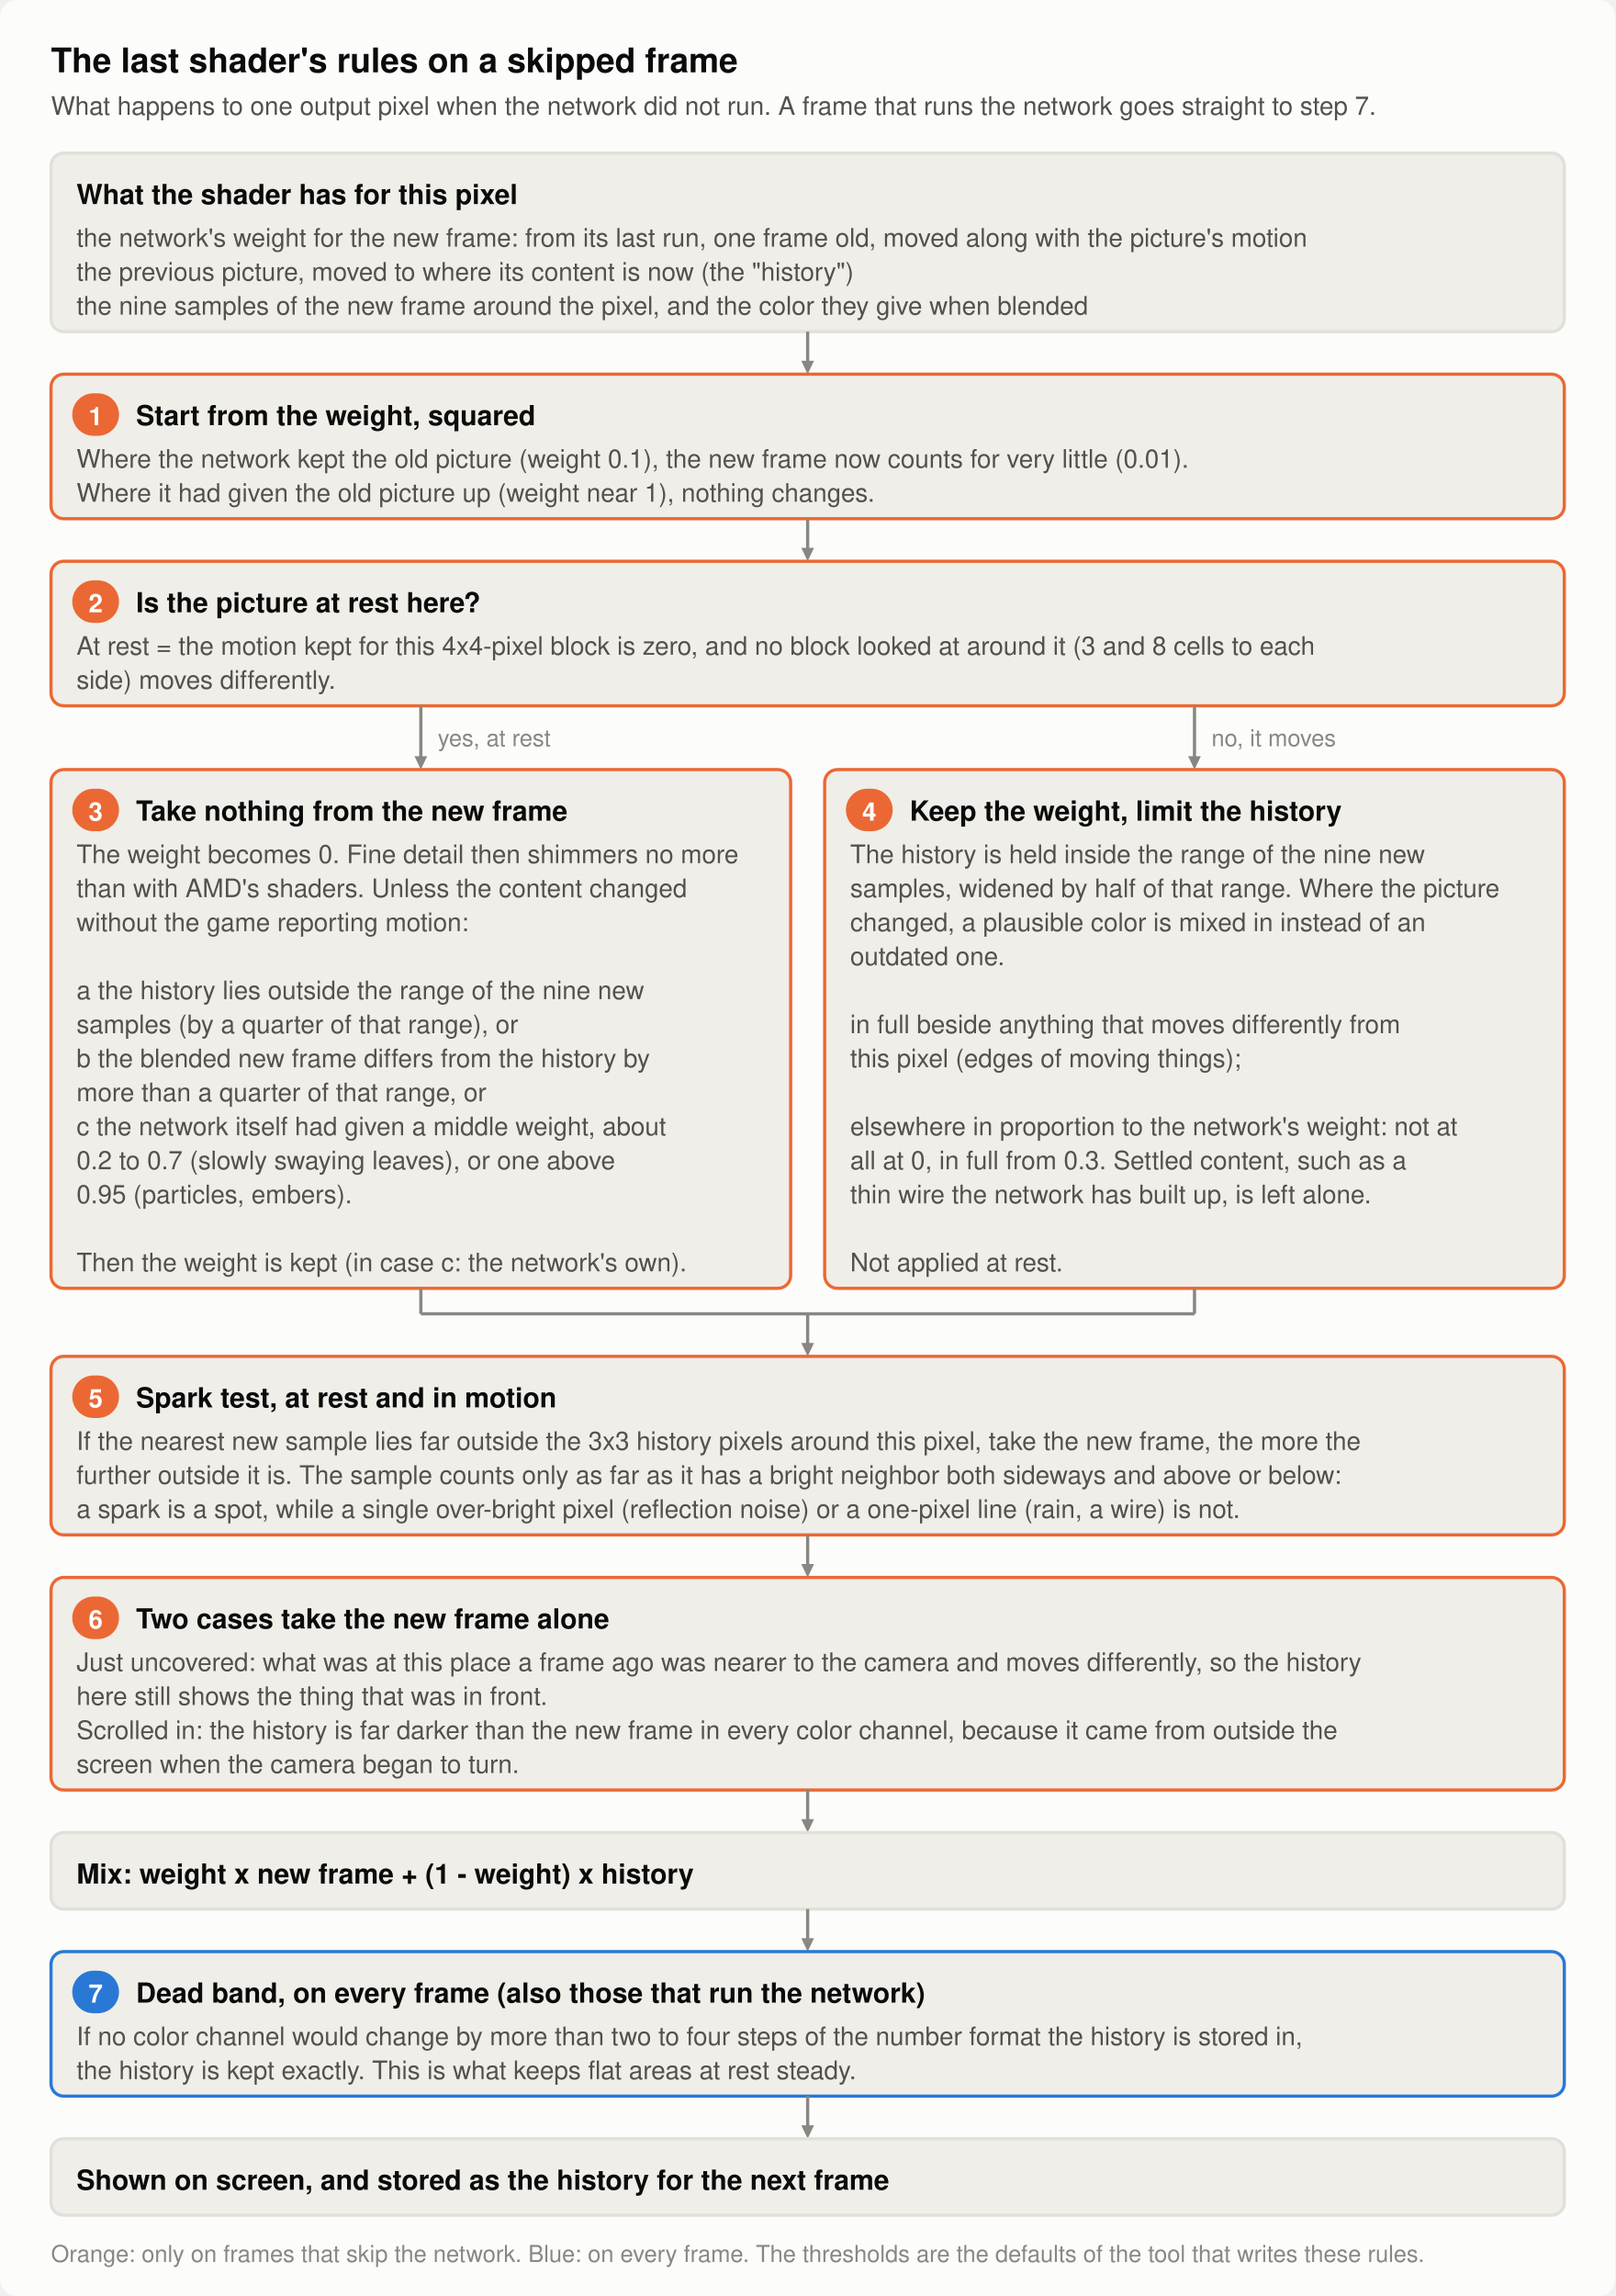
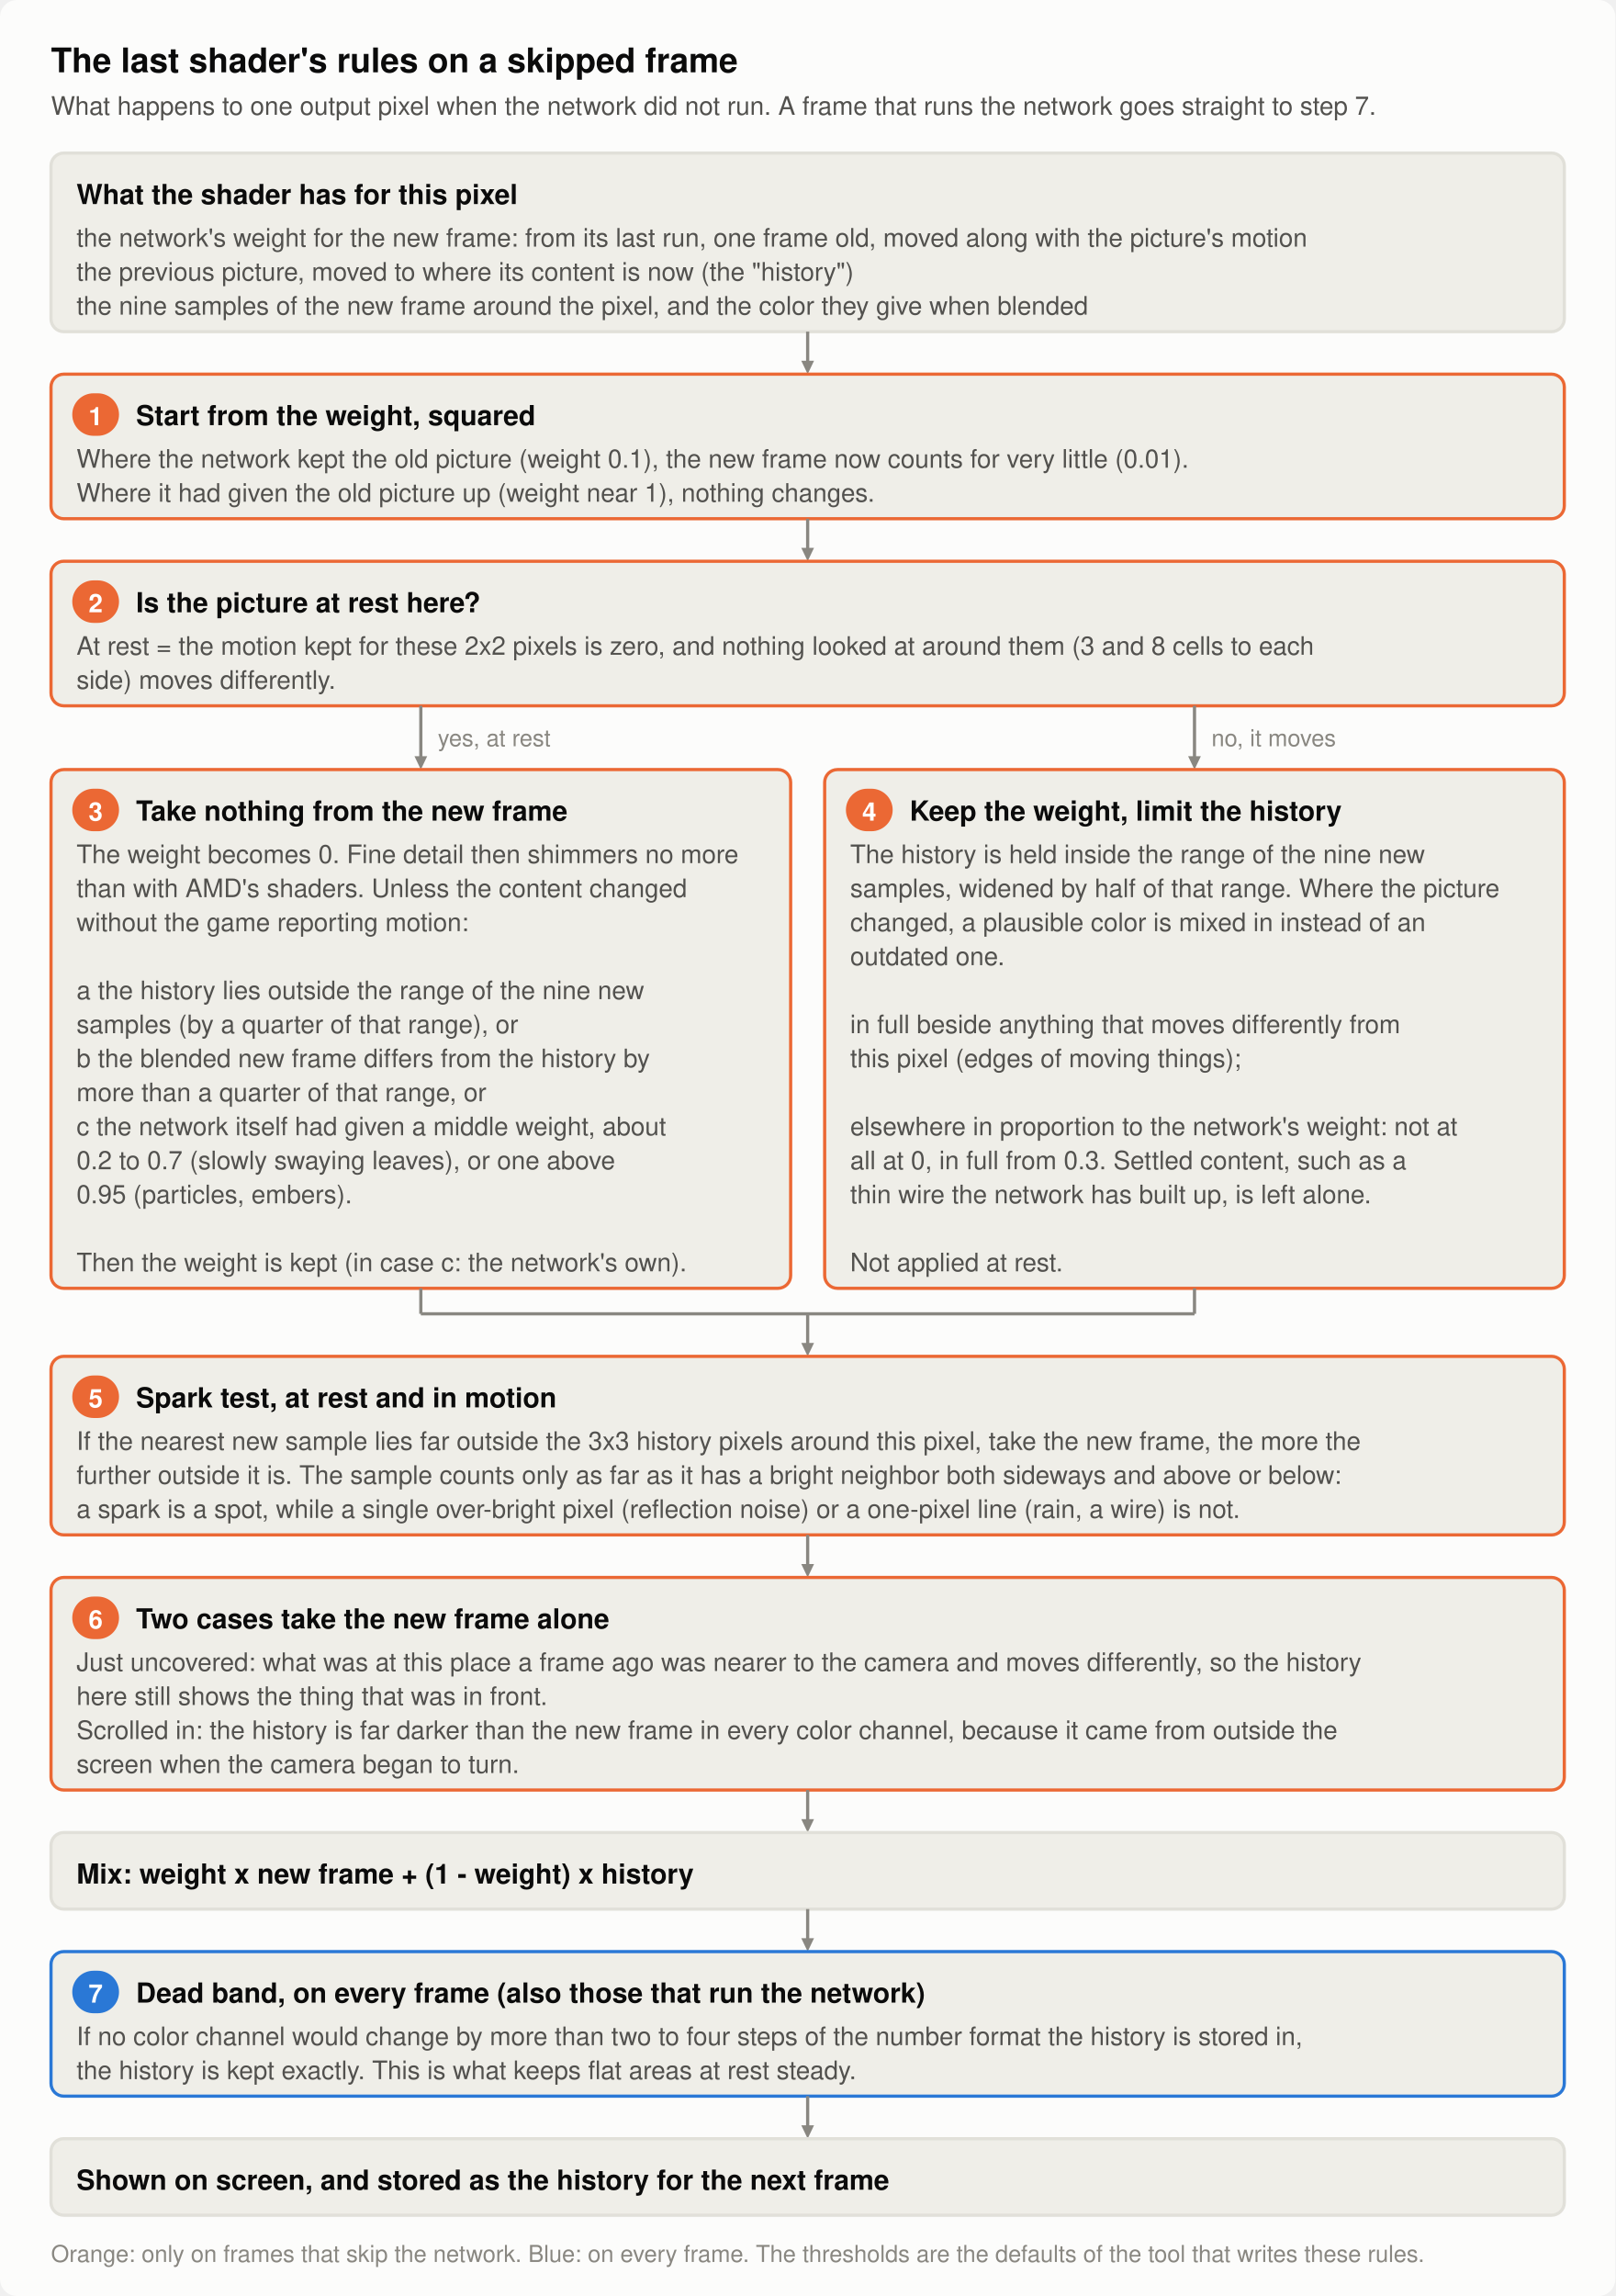
<svg xmlns="http://www.w3.org/2000/svg" width="760" height="1080" viewBox="0 0 760 1080" role="img" aria-label="Flow chart: what the lossy DLL's last shader does with one output pixel on a frame that skips the neural network. It starts from the network's weight for the new frame, kept from the network's last run and moved along with the picture, and squares it. Then it asks whether the picture is at rest at this pixel. At rest the weight becomes zero, so nothing is taken from the new frame, unless one of three things says the content changed without the game reporting motion: the previous picture lies outside the range of the nine new samples around the pixel, the new frame differs from it by more than a quarter of that range, or the network itself had given the pixel a middle or a very high weight. In motion the weight is kept and the previous picture is limited to the range of the nine new samples. Next, at rest and in motion, a spark test: a new sample far outside the previous picture around the pixel is taken, as far as it has a bright neighbor both sideways and above or below. Two cases then take the new frame alone: a pixel that was hidden a frame ago behind something nearer that moves differently, and one whose previous picture scrolled in from outside the screen. The pixel is mixed from the new frame and the previous picture with the resulting weight. Last, on every frame, a change smaller than two to four steps of the stored number format is dropped.">
  <rect x="0.0" y="0.0" width="760.0" height="1080.0" rx="8" fill="#fcfcfb" />
  <text x="24.0" y="34.0" font-family="-apple-system, 'Segoe UI', Helvetica, Arial, sans-serif" font-size="16" font-weight="600" text-anchor="start" fill="#0b0b0b">The last shader's rules on a skipped frame</text>
  <text x="24.0" y="54.0" font-family="-apple-system, 'Segoe UI', Helvetica, Arial, sans-serif" font-size="12" text-anchor="start" fill="#52514e">What happens to one output pixel when the network did not run. A frame that runs the network goes straight to step 7.</text>
  <rect x="24.0" y="72.0" width="712.0" height="84.0" rx="6" fill="#efeee8" stroke="#e1e0d9" stroke-width="1.5" />
  <text x="36.0" y="96.0" font-family="-apple-system, 'Segoe UI', Helvetica, Arial, sans-serif" font-size="13" font-weight="600" text-anchor="start" fill="#0b0b0b">What the shader has for this pixel</text>
  <text x="36.0" y="116.0" font-family="-apple-system, 'Segoe UI', Helvetica, Arial, sans-serif" font-size="12" text-anchor="start" fill="#52514e">the network's weight for the new frame: from its last run, one frame old, moved along with the picture's motion</text>
  <text x="36.0" y="132.0" font-family="-apple-system, 'Segoe UI', Helvetica, Arial, sans-serif" font-size="12" text-anchor="start" fill="#52514e">the previous picture, moved to where its content is now (the "history")</text>
  <text x="36.0" y="148.0" font-family="-apple-system, 'Segoe UI', Helvetica, Arial, sans-serif" font-size="12" text-anchor="start" fill="#52514e">the nine samples of the new frame around the pixel, and the color they give when blended</text>
  <line x1="380.0" y1="156.0" x2="380.0" y2="172.0" stroke="#898781" stroke-width="1.5" />
  <polygon points="380.0,176.0 377.0,169.7 383.0,169.7" fill="#898781" />
  <rect x="24.0" y="176.0" width="712.0" height="68.0" rx="6" fill="#efeee8" stroke="#eb6834" stroke-width="1.5" />
  <rect x="34.0" y="185.0" width="22.0" height="20.0" rx="10" fill="#eb6834" />
  <text x="45.0" y="200.0" font-family="-apple-system, 'Segoe UI', Helvetica, Arial, sans-serif" font-size="12" font-weight="600" text-anchor="middle" fill="#ffffff">1</text>
  <text x="64.0" y="200.0" font-family="-apple-system, 'Segoe UI', Helvetica, Arial, sans-serif" font-size="13" font-weight="600" text-anchor="start" fill="#0b0b0b">Start from the weight, squared</text>
  <text x="36.0" y="220.0" font-family="-apple-system, 'Segoe UI', Helvetica, Arial, sans-serif" font-size="12" text-anchor="start" fill="#52514e">Where the network kept the old picture (weight 0.1), the new frame now counts for very little (0.01).</text>
  <text x="36.0" y="236.0" font-family="-apple-system, 'Segoe UI', Helvetica, Arial, sans-serif" font-size="12" text-anchor="start" fill="#52514e">Where it had given the old picture up (weight near 1), nothing changes.</text>
  <line x1="380.0" y1="244.0" x2="380.0" y2="260.0" stroke="#898781" stroke-width="1.5" />
  <polygon points="380.0,264.0 377.0,257.7 383.0,257.7" fill="#898781" />
  <rect x="24.0" y="264.0" width="712.0" height="68.0" rx="6" fill="#efeee8" stroke="#eb6834" stroke-width="1.5" />
  <rect x="34.0" y="273.0" width="22.0" height="20.0" rx="10" fill="#eb6834" />
  <text x="45.0" y="288.0" font-family="-apple-system, 'Segoe UI', Helvetica, Arial, sans-serif" font-size="12" font-weight="600" text-anchor="middle" fill="#ffffff">2</text>
  <text x="64.0" y="288.0" font-family="-apple-system, 'Segoe UI', Helvetica, Arial, sans-serif" font-size="13" font-weight="600" text-anchor="start" fill="#0b0b0b">Is the picture at rest here?</text>
-   <text x="36.0" y="308.0" font-family="-apple-system, 'Segoe UI', Helvetica, Arial, sans-serif" font-size="12" text-anchor="start" fill="#52514e">At rest = the motion kept for this 4x4-pixel block is zero, and no block looked at around it (3 and 8 cells to each</text>
+   <text x="36.0" y="308.0" font-family="-apple-system, 'Segoe UI', Helvetica, Arial, sans-serif" font-size="12" text-anchor="start" fill="#52514e">At rest = the motion kept for these 2x2 pixels is zero, and nothing looked at around them (3 and 8 cells to each</text>
  <text x="36.0" y="324.0" font-family="-apple-system, 'Segoe UI', Helvetica, Arial, sans-serif" font-size="12" text-anchor="start" fill="#52514e">side) moves differently.</text>
  <line x1="198.0" y1="332.0" x2="198.0" y2="358.0" stroke="#898781" stroke-width="1.5" />
  <polygon points="198.0,362.0 195.0,355.7 201.0,355.7" fill="#898781" />
  <line x1="562.0" y1="332.0" x2="562.0" y2="358.0" stroke="#898781" stroke-width="1.5" />
  <polygon points="562.0,362.0 559.0,355.7 565.0,355.7" fill="#898781" />
  <text x="206.0" y="351.0" font-family="-apple-system, 'Segoe UI', Helvetica, Arial, sans-serif" font-size="11" text-anchor="start" fill="#898781">yes, at rest</text>
  <text x="570.0" y="351.0" font-family="-apple-system, 'Segoe UI', Helvetica, Arial, sans-serif" font-size="11" text-anchor="start" fill="#898781">no, it moves</text>
  <rect x="24.0" y="362.0" width="348.0" height="244.0" rx="6" fill="#efeee8" stroke="#eb6834" stroke-width="1.5" />
  <rect x="34.0" y="371.0" width="22.0" height="20.0" rx="10" fill="#eb6834" />
  <text x="45.0" y="386.0" font-family="-apple-system, 'Segoe UI', Helvetica, Arial, sans-serif" font-size="12" font-weight="600" text-anchor="middle" fill="#ffffff">3</text>
  <text x="64.0" y="386.0" font-family="-apple-system, 'Segoe UI', Helvetica, Arial, sans-serif" font-size="13" font-weight="600" text-anchor="start" fill="#0b0b0b">Take nothing from the new frame</text>
  <text x="36.0" y="406.0" font-family="-apple-system, 'Segoe UI', Helvetica, Arial, sans-serif" font-size="12" text-anchor="start" fill="#52514e">The weight becomes 0. Fine detail then shimmers no more</text>
  <text x="36.0" y="422.0" font-family="-apple-system, 'Segoe UI', Helvetica, Arial, sans-serif" font-size="12" text-anchor="start" fill="#52514e">than with AMD's shaders. Unless the content changed</text>
  <text x="36.0" y="438.0" font-family="-apple-system, 'Segoe UI', Helvetica, Arial, sans-serif" font-size="12" text-anchor="start" fill="#52514e">without the game reporting motion:</text>
  <text x="36.0" y="454.0" font-family="-apple-system, 'Segoe UI', Helvetica, Arial, sans-serif" font-size="12" text-anchor="start" fill="#52514e" />
  <text x="36.0" y="470.0" font-family="-apple-system, 'Segoe UI', Helvetica, Arial, sans-serif" font-size="12" text-anchor="start" fill="#52514e">  a  the history lies outside the range of the nine new</text>
  <text x="36.0" y="486.0" font-family="-apple-system, 'Segoe UI', Helvetica, Arial, sans-serif" font-size="12" text-anchor="start" fill="#52514e">      samples (by a quarter of that range), or</text>
  <text x="36.0" y="502.0" font-family="-apple-system, 'Segoe UI', Helvetica, Arial, sans-serif" font-size="12" text-anchor="start" fill="#52514e">  b  the blended new frame differs from the history by</text>
  <text x="36.0" y="518.0" font-family="-apple-system, 'Segoe UI', Helvetica, Arial, sans-serif" font-size="12" text-anchor="start" fill="#52514e">      more than a quarter of that range, or</text>
  <text x="36.0" y="534.0" font-family="-apple-system, 'Segoe UI', Helvetica, Arial, sans-serif" font-size="12" text-anchor="start" fill="#52514e">  c  the network itself had given a middle weight, about</text>
  <text x="36.0" y="550.0" font-family="-apple-system, 'Segoe UI', Helvetica, Arial, sans-serif" font-size="12" text-anchor="start" fill="#52514e">      0.2 to 0.7 (slowly swaying leaves), or one above</text>
  <text x="36.0" y="566.0" font-family="-apple-system, 'Segoe UI', Helvetica, Arial, sans-serif" font-size="12" text-anchor="start" fill="#52514e">      0.95 (particles, embers).</text>
  <text x="36.0" y="582.0" font-family="-apple-system, 'Segoe UI', Helvetica, Arial, sans-serif" font-size="12" text-anchor="start" fill="#52514e" />
  <text x="36.0" y="598.0" font-family="-apple-system, 'Segoe UI', Helvetica, Arial, sans-serif" font-size="12" text-anchor="start" fill="#52514e">Then the weight is kept (in case c: the network's own).</text>
  <rect x="388.0" y="362.0" width="348.0" height="244.0" rx="6" fill="#efeee8" stroke="#eb6834" stroke-width="1.5" />
  <rect x="398.0" y="371.0" width="22.0" height="20.0" rx="10" fill="#eb6834" />
  <text x="409.0" y="386.0" font-family="-apple-system, 'Segoe UI', Helvetica, Arial, sans-serif" font-size="12" font-weight="600" text-anchor="middle" fill="#ffffff">4</text>
  <text x="428.0" y="386.0" font-family="-apple-system, 'Segoe UI', Helvetica, Arial, sans-serif" font-size="13" font-weight="600" text-anchor="start" fill="#0b0b0b">Keep the weight, limit the history</text>
  <text x="400.0" y="406.0" font-family="-apple-system, 'Segoe UI', Helvetica, Arial, sans-serif" font-size="12" text-anchor="start" fill="#52514e">The history is held inside the range of the nine new</text>
  <text x="400.0" y="422.0" font-family="-apple-system, 'Segoe UI', Helvetica, Arial, sans-serif" font-size="12" text-anchor="start" fill="#52514e">samples, widened by half of that range. Where the picture</text>
  <text x="400.0" y="438.0" font-family="-apple-system, 'Segoe UI', Helvetica, Arial, sans-serif" font-size="12" text-anchor="start" fill="#52514e">changed, a plausible color is mixed in instead of an</text>
  <text x="400.0" y="454.0" font-family="-apple-system, 'Segoe UI', Helvetica, Arial, sans-serif" font-size="12" text-anchor="start" fill="#52514e">outdated one.</text>
  <text x="400.0" y="470.0" font-family="-apple-system, 'Segoe UI', Helvetica, Arial, sans-serif" font-size="12" text-anchor="start" fill="#52514e" />
  <text x="400.0" y="486.0" font-family="-apple-system, 'Segoe UI', Helvetica, Arial, sans-serif" font-size="12" text-anchor="start" fill="#52514e">  in full beside anything that moves differently from</text>
  <text x="400.0" y="502.0" font-family="-apple-system, 'Segoe UI', Helvetica, Arial, sans-serif" font-size="12" text-anchor="start" fill="#52514e">  this pixel (edges of moving things);</text>
  <text x="400.0" y="518.0" font-family="-apple-system, 'Segoe UI', Helvetica, Arial, sans-serif" font-size="12" text-anchor="start" fill="#52514e" />
  <text x="400.0" y="534.0" font-family="-apple-system, 'Segoe UI', Helvetica, Arial, sans-serif" font-size="12" text-anchor="start" fill="#52514e">  elsewhere in proportion to the network's weight: not at</text>
  <text x="400.0" y="550.0" font-family="-apple-system, 'Segoe UI', Helvetica, Arial, sans-serif" font-size="12" text-anchor="start" fill="#52514e">  all at 0, in full from 0.3. Settled content, such as a</text>
  <text x="400.0" y="566.0" font-family="-apple-system, 'Segoe UI', Helvetica, Arial, sans-serif" font-size="12" text-anchor="start" fill="#52514e">  thin wire the network has built up, is left alone.</text>
  <text x="400.0" y="582.0" font-family="-apple-system, 'Segoe UI', Helvetica, Arial, sans-serif" font-size="12" text-anchor="start" fill="#52514e" />
  <text x="400.0" y="598.0" font-family="-apple-system, 'Segoe UI', Helvetica, Arial, sans-serif" font-size="12" text-anchor="start" fill="#52514e">Not applied at rest.</text>
  <line x1="198.0" y1="606.0" x2="198.0" y2="618.0" stroke="#898781" stroke-width="1.5" />
  <line x1="562.0" y1="606.0" x2="562.0" y2="618.0" stroke="#898781" stroke-width="1.5" />
  <line x1="198.0" y1="618.0" x2="562.0" y2="618.0" stroke="#898781" stroke-width="1.5" />
  <line x1="380.0" y1="618.0" x2="380.0" y2="634.0" stroke="#898781" stroke-width="1.5" />
  <polygon points="380.0,638.0 377.0,631.7 383.0,631.7" fill="#898781" />
  <rect x="24.0" y="638.0" width="712.0" height="84.0" rx="6" fill="#efeee8" stroke="#eb6834" stroke-width="1.5" />
  <rect x="34.0" y="647.0" width="22.0" height="20.0" rx="10" fill="#eb6834" />
  <text x="45.0" y="662.0" font-family="-apple-system, 'Segoe UI', Helvetica, Arial, sans-serif" font-size="12" font-weight="600" text-anchor="middle" fill="#ffffff">5</text>
  <text x="64.0" y="662.0" font-family="-apple-system, 'Segoe UI', Helvetica, Arial, sans-serif" font-size="13" font-weight="600" text-anchor="start" fill="#0b0b0b">Spark test, at rest and in motion</text>
  <text x="36.0" y="682.0" font-family="-apple-system, 'Segoe UI', Helvetica, Arial, sans-serif" font-size="12" text-anchor="start" fill="#52514e">If the nearest new sample lies far outside the 3x3 history pixels around this pixel, take the new frame, the more the</text>
  <text x="36.0" y="698.0" font-family="-apple-system, 'Segoe UI', Helvetica, Arial, sans-serif" font-size="12" text-anchor="start" fill="#52514e">further outside it is. The sample counts only as far as it has a bright neighbor both sideways and above or below:</text>
  <text x="36.0" y="714.0" font-family="-apple-system, 'Segoe UI', Helvetica, Arial, sans-serif" font-size="12" text-anchor="start" fill="#52514e">a spark is a spot, while a single over-bright pixel (reflection noise) or a one-pixel line (rain, a wire) is not.</text>
  <line x1="380.0" y1="722.0" x2="380.0" y2="738.0" stroke="#898781" stroke-width="1.5" />
  <polygon points="380.0,742.0 377.0,735.7 383.0,735.7" fill="#898781" />
  <rect x="24.0" y="742.0" width="712.0" height="100.0" rx="6" fill="#efeee8" stroke="#eb6834" stroke-width="1.5" />
  <rect x="34.0" y="751.0" width="22.0" height="20.0" rx="10" fill="#eb6834" />
  <text x="45.0" y="766.0" font-family="-apple-system, 'Segoe UI', Helvetica, Arial, sans-serif" font-size="12" font-weight="600" text-anchor="middle" fill="#ffffff">6</text>
  <text x="64.0" y="766.0" font-family="-apple-system, 'Segoe UI', Helvetica, Arial, sans-serif" font-size="13" font-weight="600" text-anchor="start" fill="#0b0b0b">Two cases take the new frame alone</text>
  <text x="36.0" y="786.0" font-family="-apple-system, 'Segoe UI', Helvetica, Arial, sans-serif" font-size="12" text-anchor="start" fill="#52514e">Just uncovered: what was at this place a frame ago was nearer to the camera and moves differently, so the history</text>
  <text x="36.0" y="802.0" font-family="-apple-system, 'Segoe UI', Helvetica, Arial, sans-serif" font-size="12" text-anchor="start" fill="#52514e">here still shows the thing that was in front.</text>
  <text x="36.0" y="818.0" font-family="-apple-system, 'Segoe UI', Helvetica, Arial, sans-serif" font-size="12" text-anchor="start" fill="#52514e">Scrolled in: the history is far darker than the new frame in every color channel, because it came from outside the</text>
  <text x="36.0" y="834.0" font-family="-apple-system, 'Segoe UI', Helvetica, Arial, sans-serif" font-size="12" text-anchor="start" fill="#52514e">screen when the camera began to turn.</text>
  <line x1="380.0" y1="842.0" x2="380.0" y2="858.0" stroke="#898781" stroke-width="1.5" />
  <polygon points="380.0,862.0 377.0,855.7 383.0,855.7" fill="#898781" />
  <rect x="24.0" y="862.0" width="712.0" height="36.0" rx="6" fill="#efeee8" stroke="#e1e0d9" stroke-width="1.5" />
  <text x="36.0" y="886.0" font-family="-apple-system, 'Segoe UI', Helvetica, Arial, sans-serif" font-size="13" font-weight="600" text-anchor="start" fill="#0b0b0b">Mix:   weight x new frame  +  (1 - weight) x history</text>
  <line x1="380.0" y1="898.0" x2="380.0" y2="914.0" stroke="#898781" stroke-width="1.5" />
  <polygon points="380.0,918.0 377.0,911.7 383.0,911.7" fill="#898781" />
  <rect x="24.0" y="918.0" width="712.0" height="68.0" rx="6" fill="#efeee8" stroke="#2a78d6" stroke-width="1.5" />
  <rect x="34.0" y="927.0" width="22.0" height="20.0" rx="10" fill="#2a78d6" />
  <text x="45.0" y="942.0" font-family="-apple-system, 'Segoe UI', Helvetica, Arial, sans-serif" font-size="12" font-weight="600" text-anchor="middle" fill="#ffffff">7</text>
  <text x="64.0" y="942.0" font-family="-apple-system, 'Segoe UI', Helvetica, Arial, sans-serif" font-size="13" font-weight="600" text-anchor="start" fill="#0b0b0b">Dead band, on every frame (also those that run the network)</text>
  <text x="36.0" y="962.0" font-family="-apple-system, 'Segoe UI', Helvetica, Arial, sans-serif" font-size="12" text-anchor="start" fill="#52514e">If no color channel would change by more than two to four steps of the number format the history is stored in,</text>
  <text x="36.0" y="978.0" font-family="-apple-system, 'Segoe UI', Helvetica, Arial, sans-serif" font-size="12" text-anchor="start" fill="#52514e">the history is kept exactly. This is what keeps flat areas at rest steady.</text>
  <line x1="380.0" y1="986.0" x2="380.0" y2="1002.0" stroke="#898781" stroke-width="1.5" />
  <polygon points="380.0,1006.0 377.0,999.7 383.0,999.7" fill="#898781" />
  <rect x="24.0" y="1006.0" width="712.0" height="36.0" rx="6" fill="#efeee8" stroke="#e1e0d9" stroke-width="1.5" />
  <text x="36.0" y="1030.0" font-family="-apple-system, 'Segoe UI', Helvetica, Arial, sans-serif" font-size="13" font-weight="600" text-anchor="start" fill="#0b0b0b">Shown on screen, and stored as the history for the next frame</text>
  <text x="24.0" y="1064.0" font-family="-apple-system, 'Segoe UI', Helvetica, Arial, sans-serif" font-size="11" text-anchor="start" fill="#898781">Orange: only on frames that skip the network. Blue: on every frame. The thresholds are the defaults of the tool that writes these rules.</text>
</svg>
